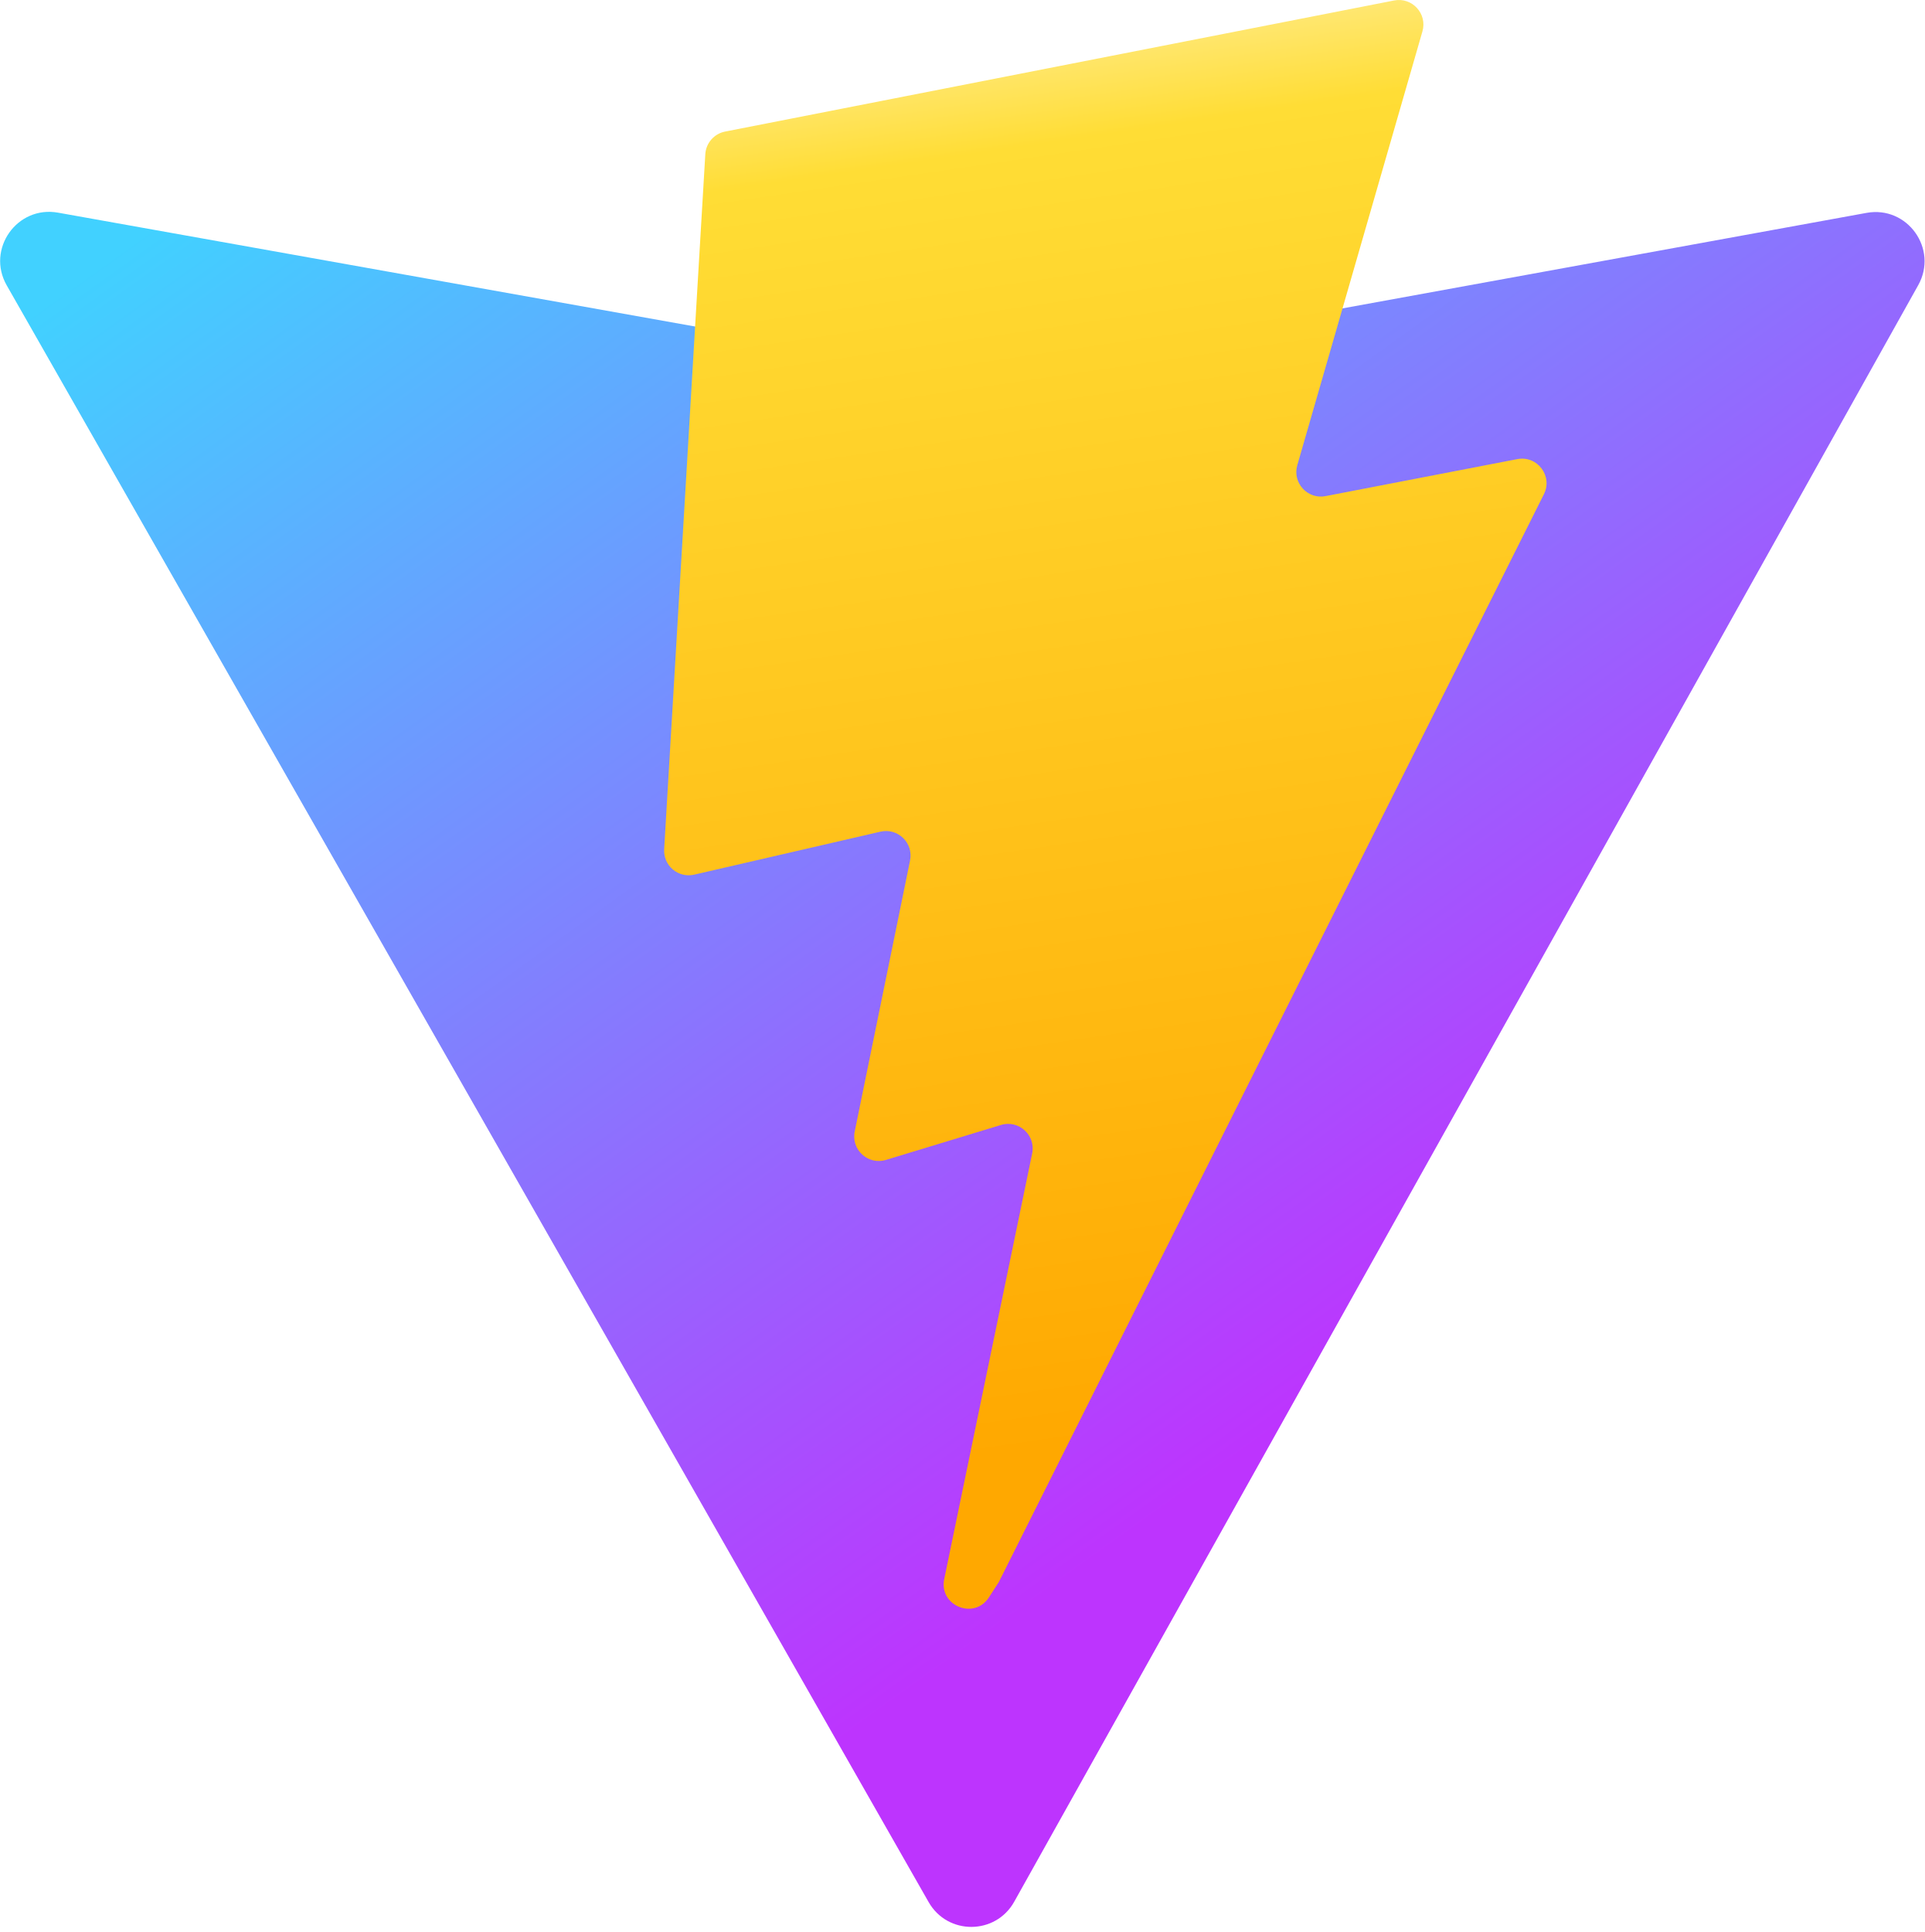
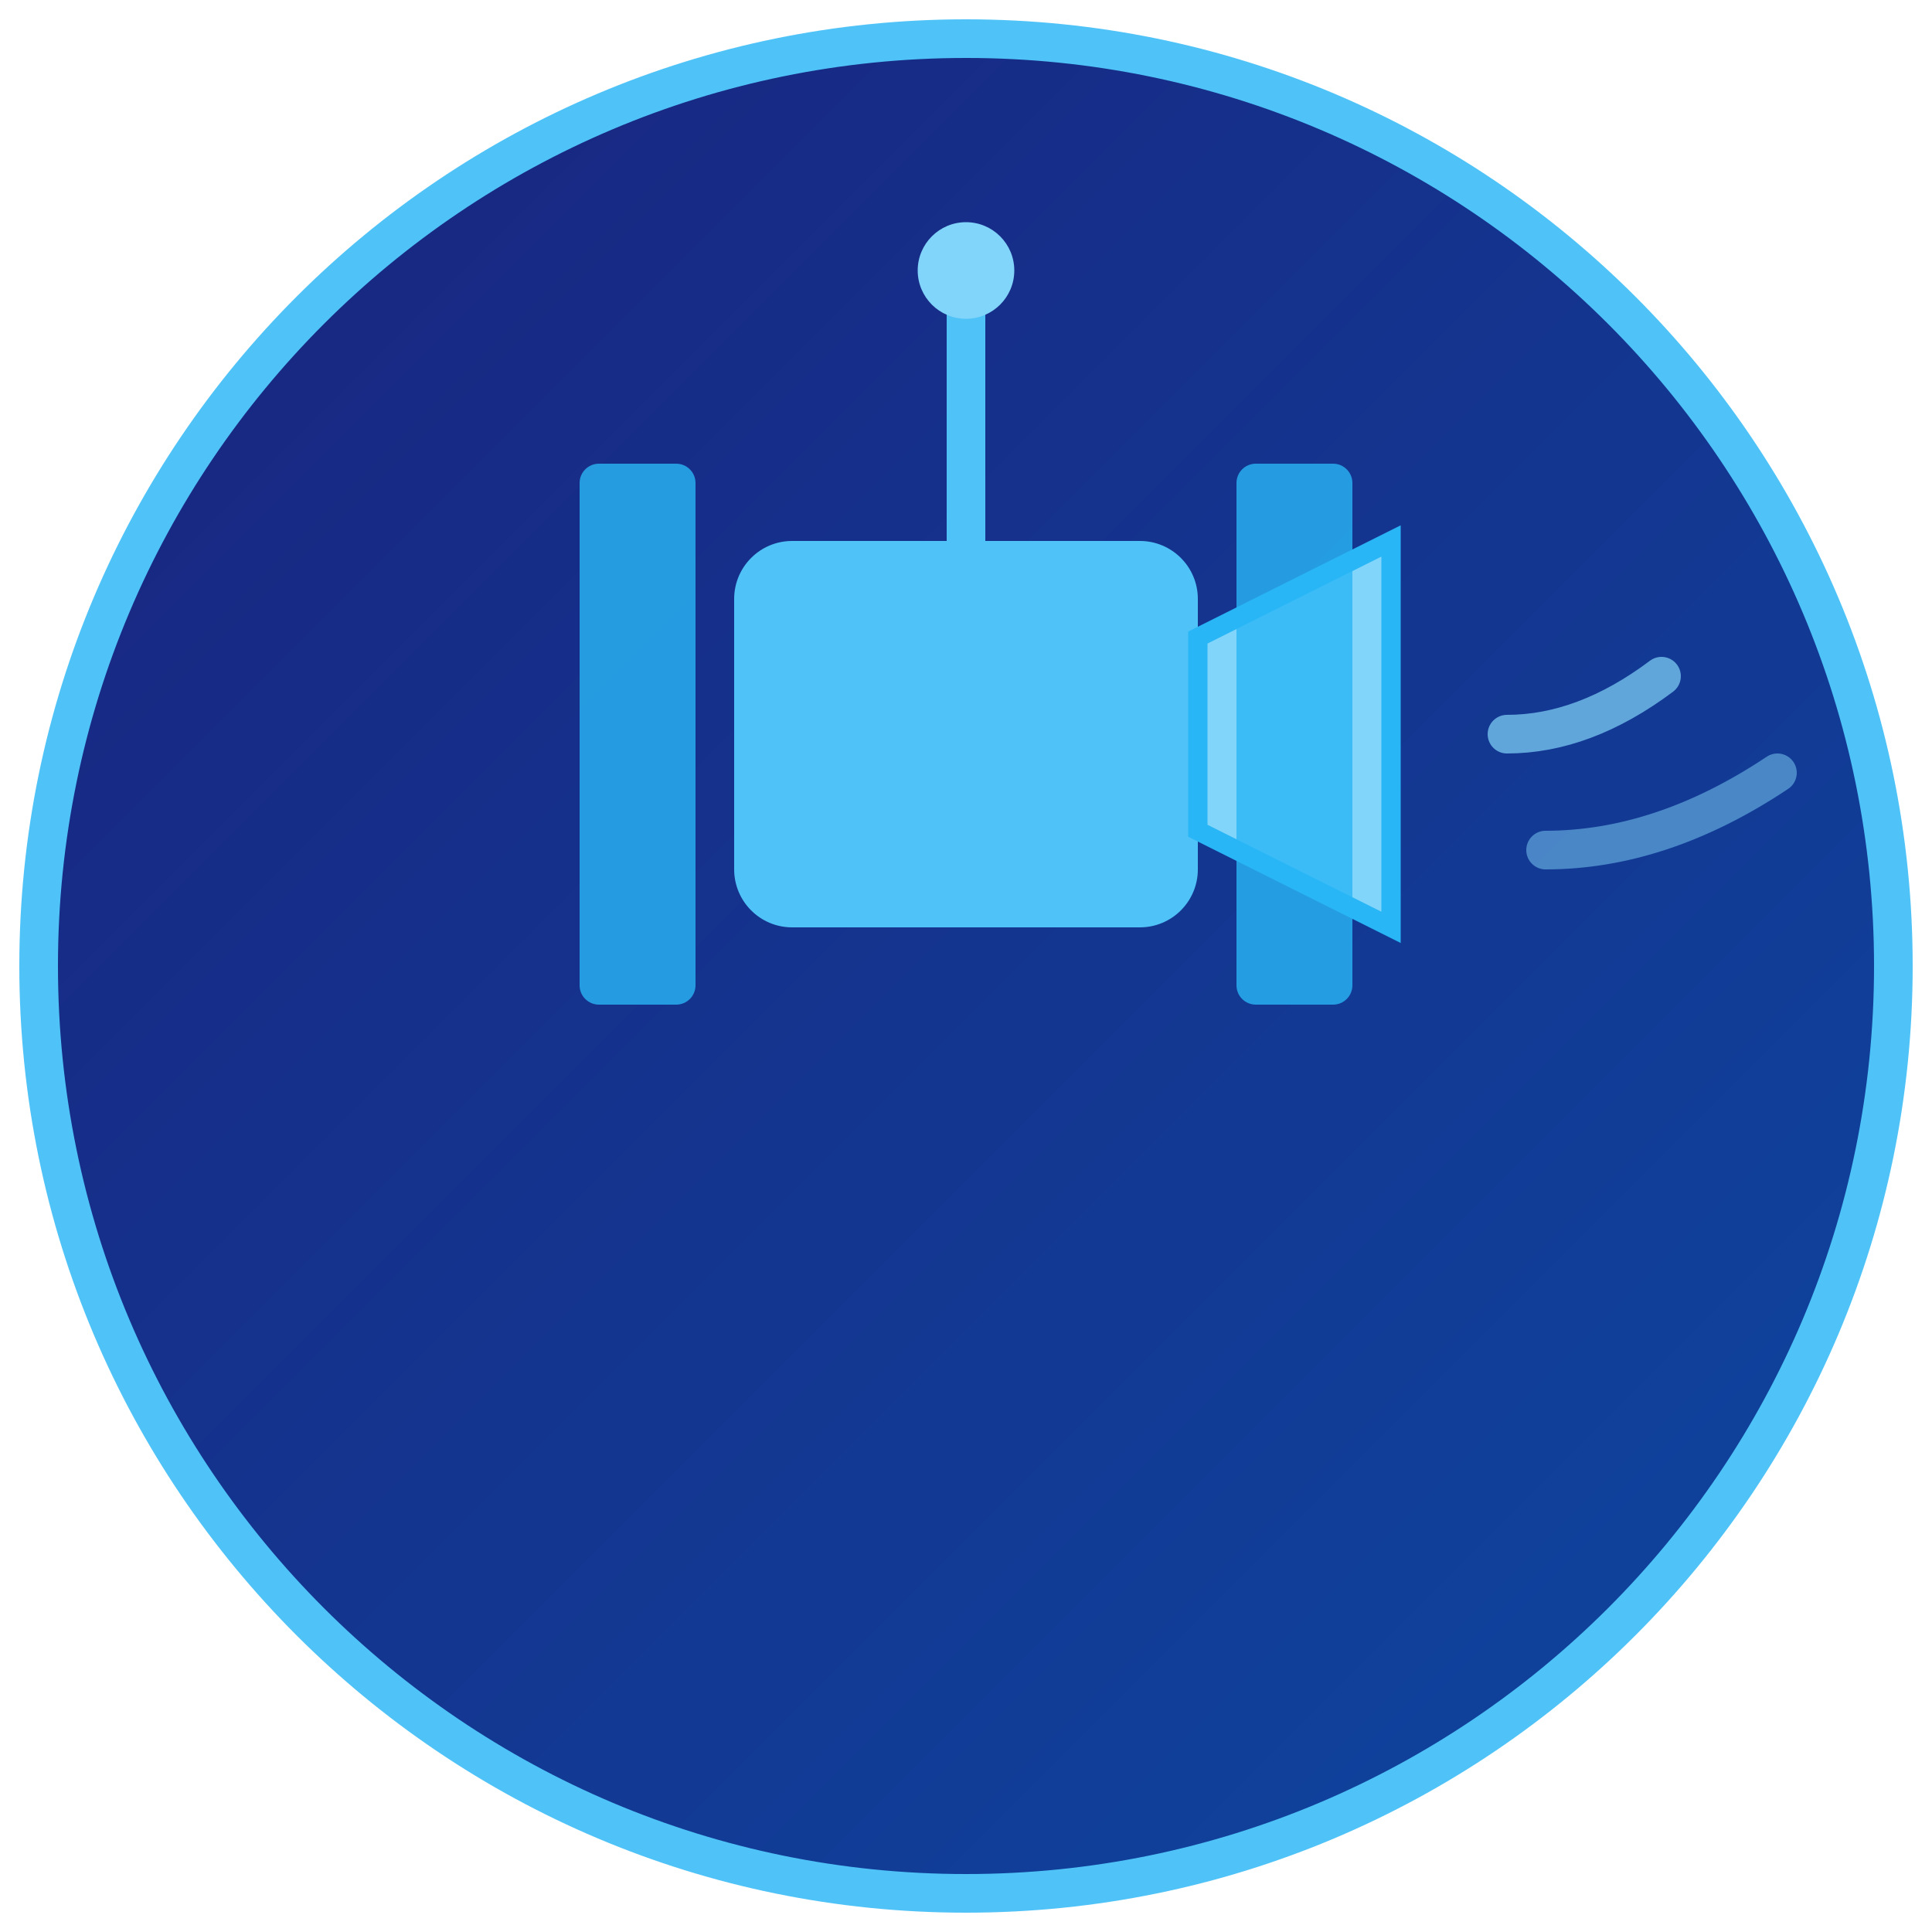
- <svg xmlns="http://www.w3.org/2000/svg" aria-hidden="true" role="img" class="iconify iconify--logos" width="31.88" height="32" preserveAspectRatio="xMidYMid meet" viewBox="0 0 256 257">
+ <svg xmlns="http://www.w3.org/2000/svg" viewBox="0 0 100 100" width="100" height="100">
  <defs>
-     <linearGradient id="IconifyId1813088fe1fbc01fb466" x1="-.828%" x2="57.636%" y1="7.652%" y2="78.411%">
-       <stop offset="0%" stop-color="#41D1FF" />
-       <stop offset="100%" stop-color="#BD34FE" />
-     </linearGradient>
-     <linearGradient id="IconifyId1813088fe1fbc01fb467" x1="43.376%" x2="50.316%" y1="2.242%" y2="89.03%">
-       <stop offset="0%" stop-color="#FFEA83" />
-       <stop offset="8.333%" stop-color="#FFDD35" />
-       <stop offset="100%" stop-color="#FFA800" />
+     <linearGradient id="bg" x1="0" y1="0" x2="1" y2="1">
+       <stop offset="0%" stop-color="#1a237e" />
+       <stop offset="100%" stop-color="#0d47a1" />
    </linearGradient>
  </defs>
-   <path fill="url(#IconifyId1813088fe1fbc01fb466)" d="M255.153 37.938L134.897 252.976c-2.483 4.44-8.862 4.466-11.382.048L.875 37.958c-2.746-4.814 1.371-10.646 6.827-9.67l120.385 21.517a6.537 6.537 0 0 0 2.322-.004l117.867-21.483c5.438-.991 9.574 4.796 6.877 9.62Z" />
-   <path fill="url(#IconifyId1813088fe1fbc01fb467)" d="M185.432.063L96.44 17.501a3.268 3.268 0 0 0-2.634 3.014l-5.474 92.456a3.268 3.268 0 0 0 3.997 3.378l24.777-5.718c2.318-.535 4.413 1.507 3.936 3.838l-7.361 36.047c-.495 2.426 1.782 4.5 4.151 3.78l15.304-4.649c2.372-.72 4.652 1.36 4.15 3.788l-11.698 56.621c-.732 3.542 3.979 5.473 5.943 2.437l1.313-2.028l72.516-144.72c1.215-2.423-.88-5.186-3.54-4.672l-25.505 4.922c-2.396.462-4.435-1.77-3.759-4.114l16.646-57.705c.677-2.35-1.37-4.583-3.769-4.113Z" />
+   <circle cx="50" cy="50" r="48" fill="url(#bg)" stroke="#4fc3f7" stroke-width="2" />
+   <rect x="38" y="28" width="24" height="20" rx="3" fill="#4fc3f7" />
+   <path d="M62 33 L72 28 L72 48 L62 43Z" fill="#81d4fa" stroke="#29b6f6" stroke-width="1" />
+   <rect x="30" y="24" width="6" height="28" rx="1" fill="#29b6f6" opacity="0.8" />
+   <rect x="64" y="24" width="6" height="28" rx="1" fill="#29b6f6" opacity="0.8" />
+   <path d="M78 38 Q82 38 86 35" fill="none" stroke="#81d4fa" stroke-width="2" stroke-linecap="round" opacity="0.7" />
+   <path d="M80 44 Q86 44 92 40" fill="none" stroke="#81d4fa" stroke-width="2" stroke-linecap="round" opacity="0.5" />
+   <line x1="50" y1="28" x2="50" y2="16" stroke="#4fc3f7" stroke-width="2" stroke-linecap="round" />
+   <circle cx="50" cy="14" r="2.5" fill="#81d4fa" />
</svg>
